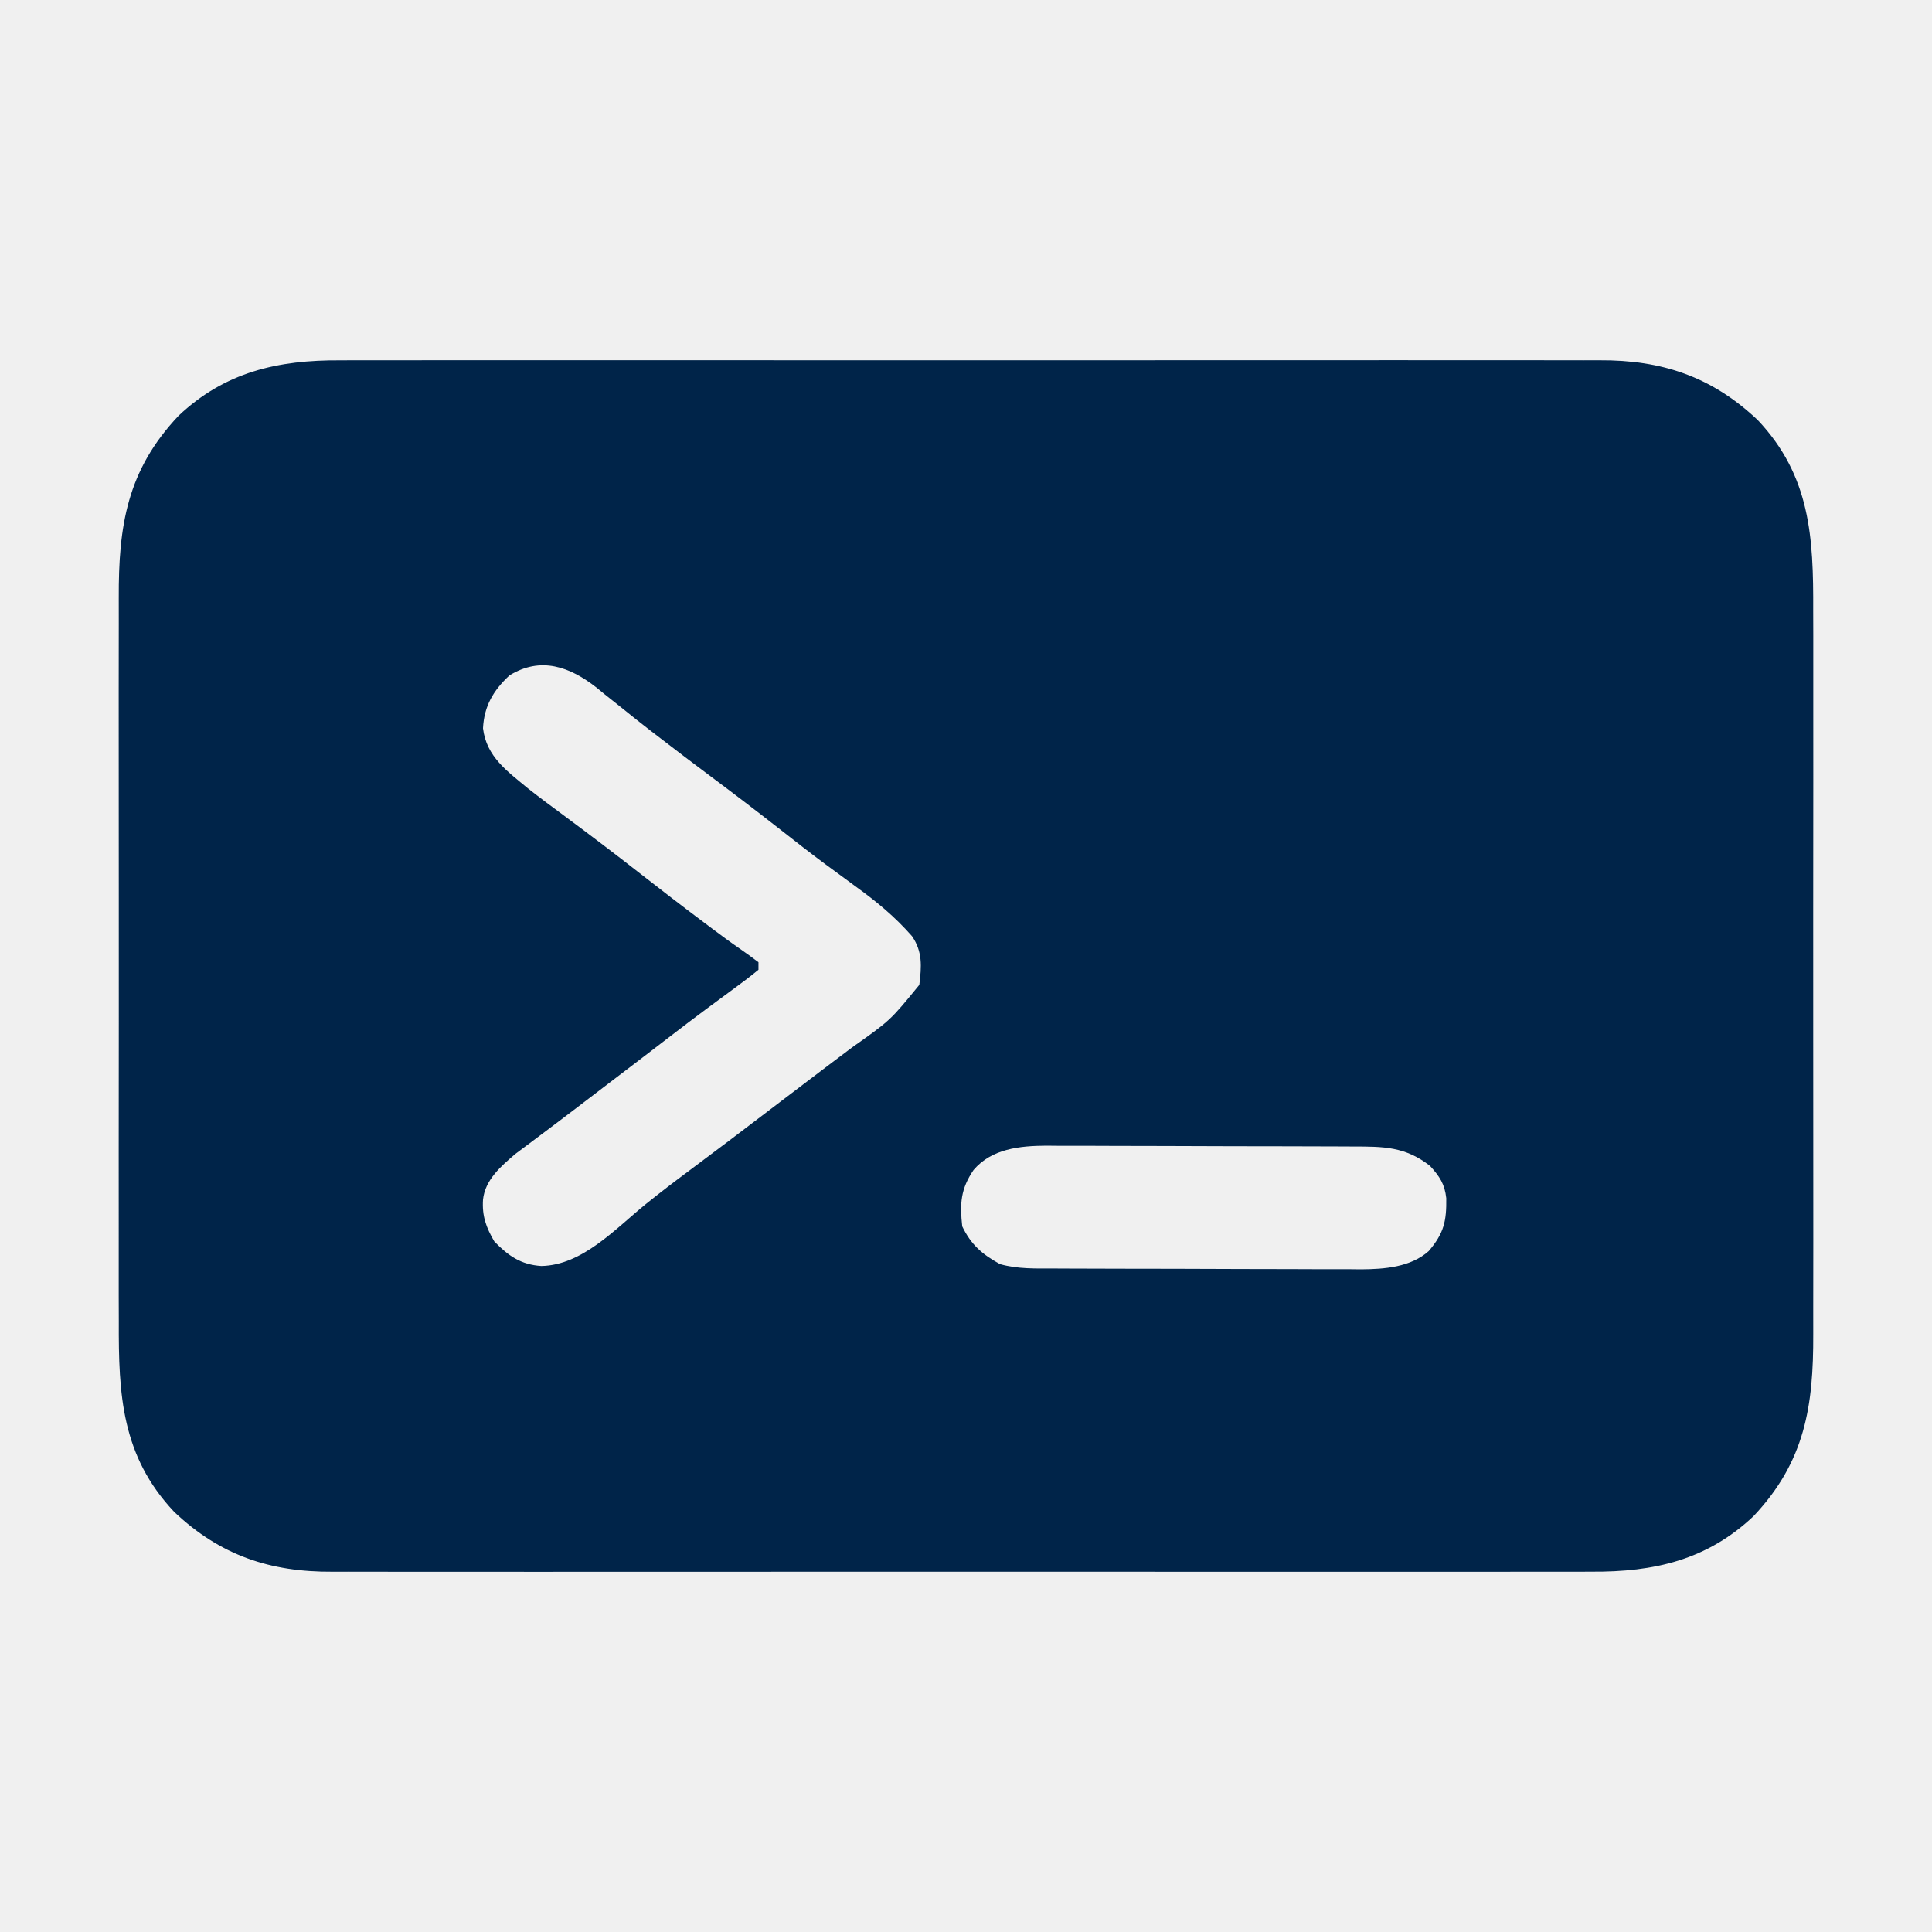
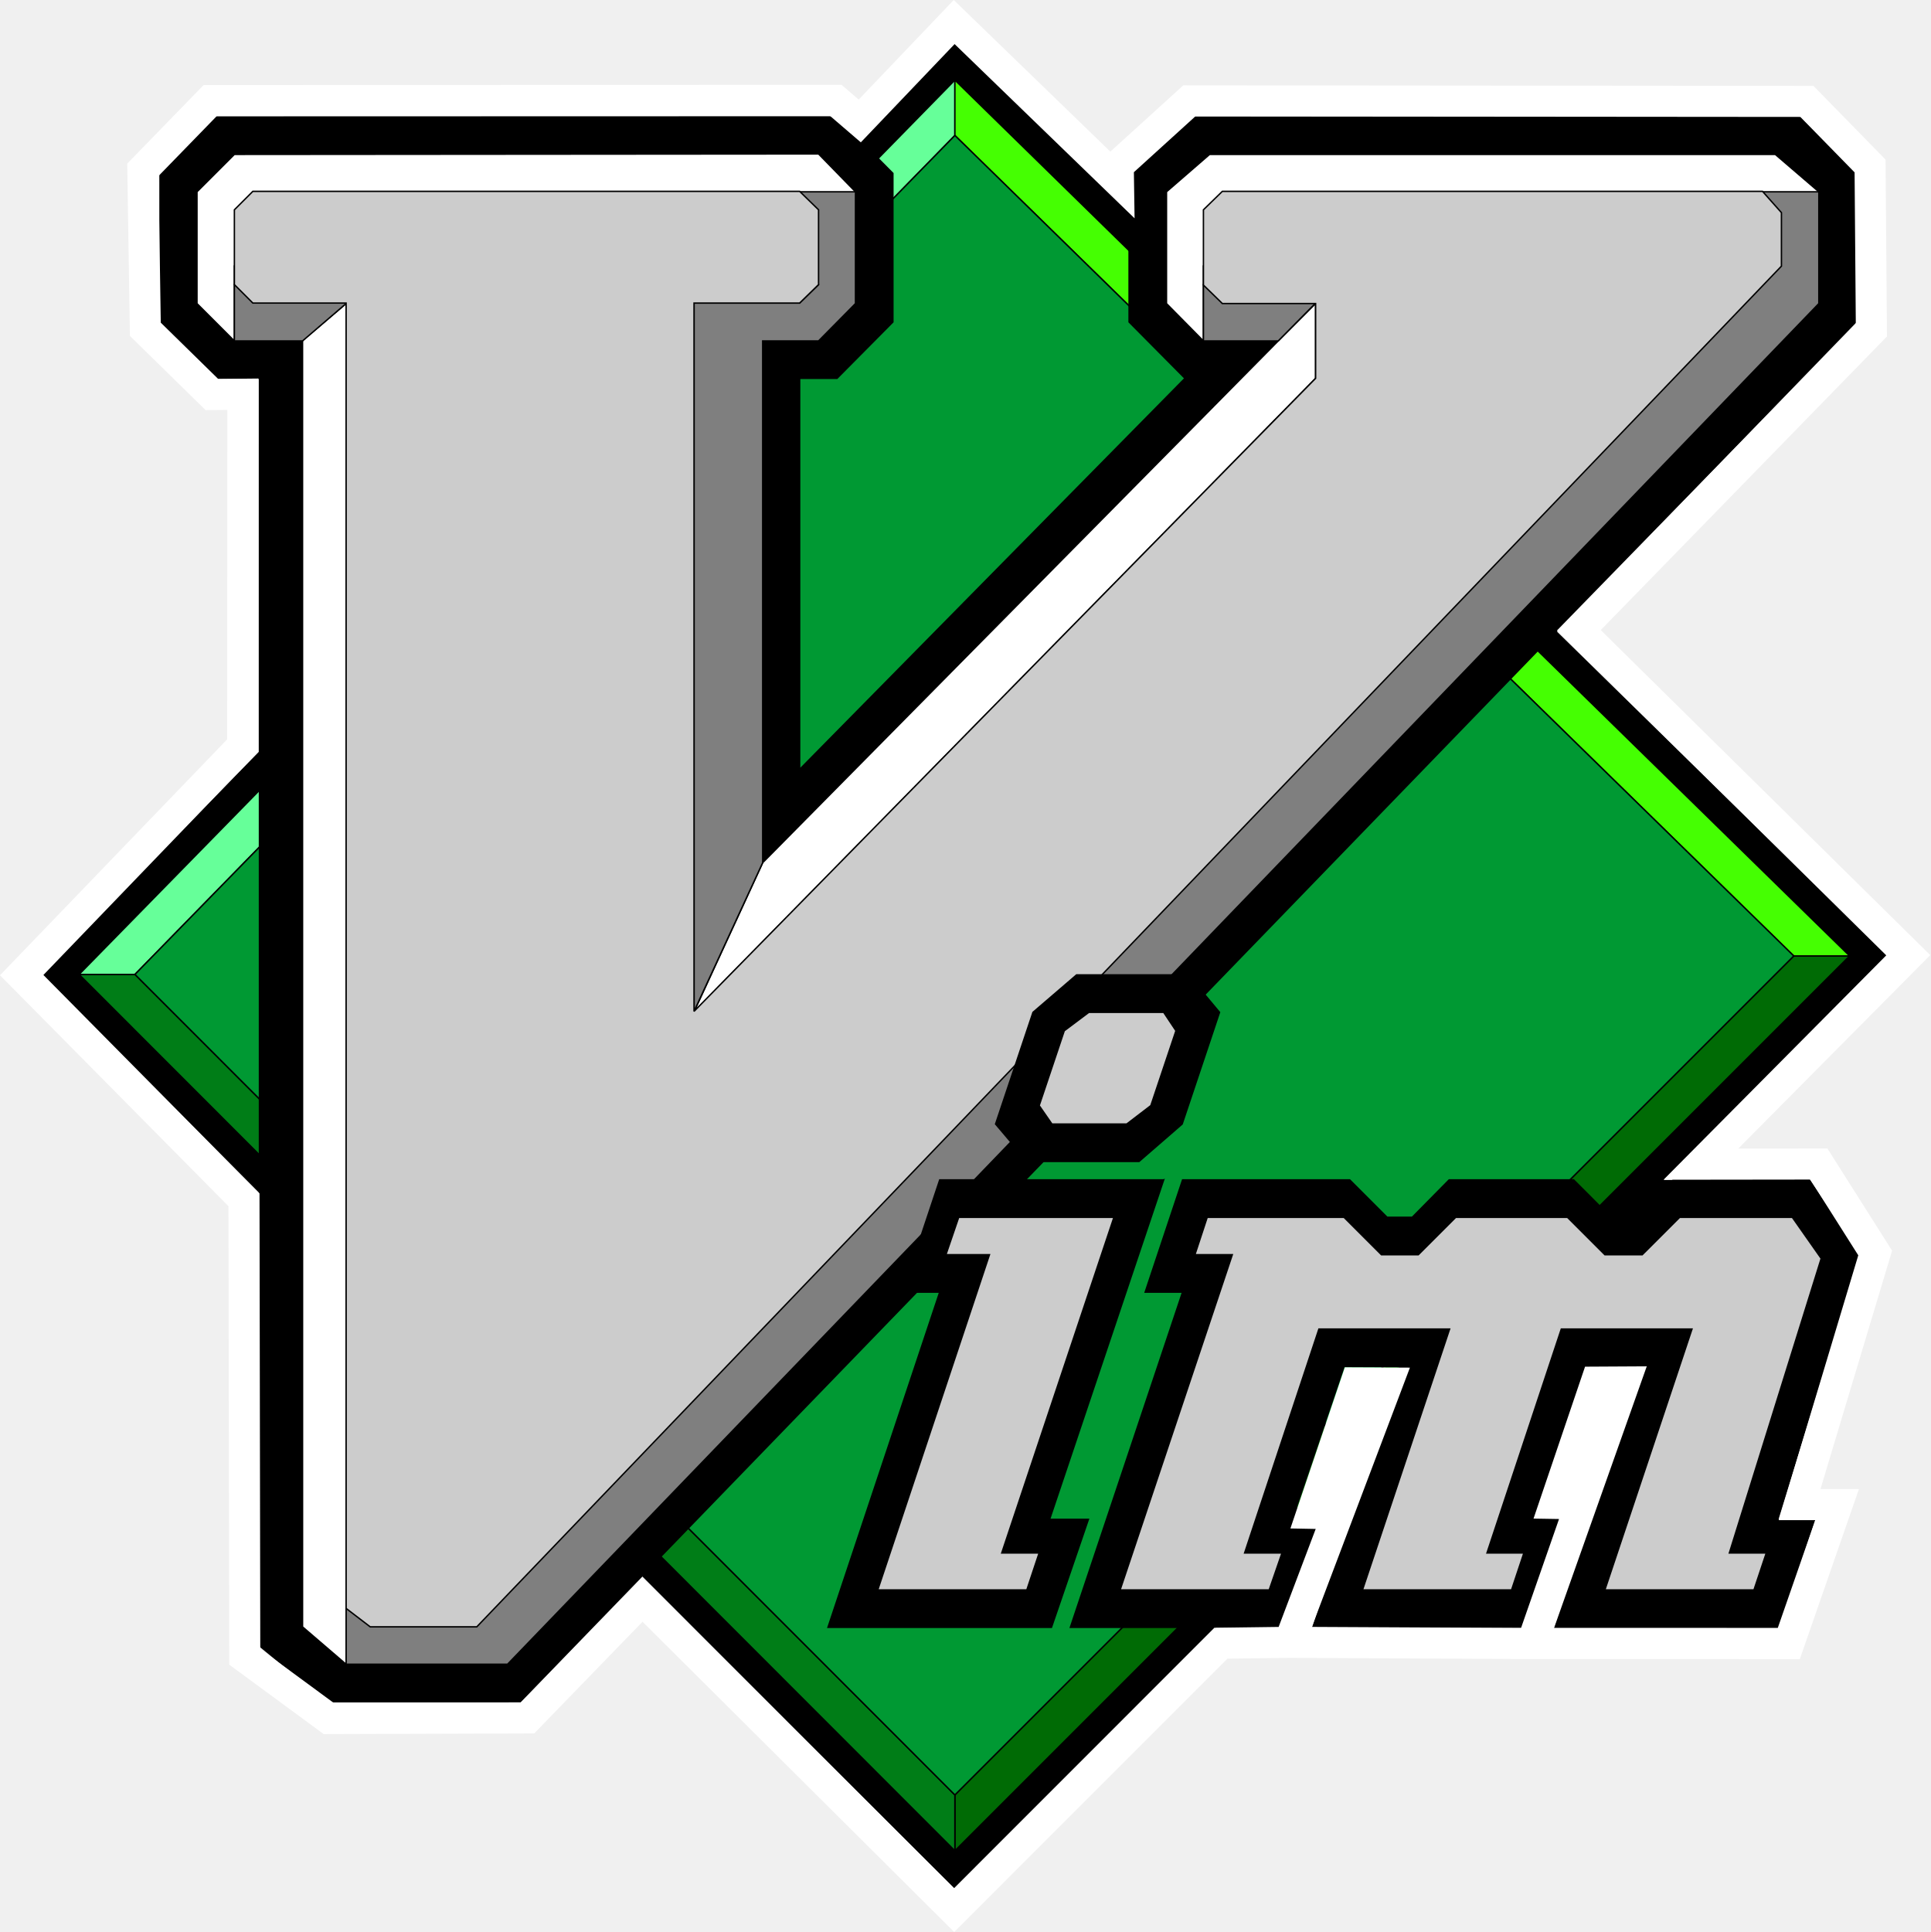
- <svg xmlns="http://www.w3.org/2000/svg" version="1.1" width="512" height="512">
-   <path d="M0 0 C1.495 -0.005 2.99 -0.011 4.485 -0.019 C8.558 -0.035 12.631 -0.027 16.704 -0.015 C21.11 -0.006 25.517 -0.02 29.923 -0.031 C38.541 -0.049 47.159 -0.045 55.777 -0.033 C62.784 -0.024 69.791 -0.023 76.798 -0.027 C77.798 -0.028 78.797 -0.029 79.826 -0.029 C81.856 -0.03 83.886 -0.032 85.916 -0.033 C104.931 -0.044 123.945 -0.031 142.959 -0.01 C159.257 0.008 175.554 0.005 191.852 -0.014 C210.8 -0.035 229.748 -0.043 248.697 -0.031 C250.719 -0.03 252.742 -0.029 254.764 -0.027 C255.759 -0.027 256.754 -0.026 257.779 -0.025 C264.774 -0.022 271.768 -0.028 278.763 -0.037 C287.293 -0.048 295.823 -0.045 304.353 -0.024 C308.701 -0.014 313.049 -0.009 317.397 -0.023 C321.384 -0.035 325.371 -0.028 329.358 -0.007 C330.793 -0.002 332.229 -0.005 333.664 -0.014 C350.242 -0.118 363.457 4.352 375.594 15.82 C389.59 30.641 390.376 46.946 390.299 66.258 C390.304 68.544 390.311 70.83 390.32 73.117 C390.338 79.294 390.331 85.472 390.319 91.649 C390.308 98.132 390.318 104.615 390.324 111.098 C390.332 122.678 390.319 134.258 390.299 145.838 C390.281 156.314 390.284 166.79 390.303 177.266 C390.324 189.464 390.332 201.662 390.32 213.86 C390.314 220.305 390.313 226.75 390.326 233.195 C390.338 239.256 390.33 245.317 390.307 251.377 C390.302 253.594 390.303 255.811 390.312 258.027 C390.381 277.118 388.15 291.842 374.469 306.32 C362.169 317.936 348.118 321.129 331.562 321.016 C330.067 321.02 328.572 321.027 327.077 321.035 C323.004 321.051 318.931 321.043 314.858 321.031 C310.452 321.022 306.046 321.036 301.639 321.047 C293.021 321.064 284.404 321.061 275.785 321.049 C268.778 321.04 261.771 321.039 254.764 321.043 C253.765 321.044 252.766 321.044 251.736 321.045 C249.706 321.046 247.676 321.048 245.646 321.049 C226.632 321.06 207.618 321.047 188.604 321.026 C172.306 321.008 156.009 321.011 139.711 321.029 C120.762 321.051 101.814 321.059 82.866 321.047 C80.843 321.046 78.821 321.044 76.798 321.043 C75.803 321.043 74.808 321.042 73.783 321.041 C66.789 321.038 59.794 321.044 52.799 321.053 C44.269 321.064 35.74 321.061 27.21 321.04 C22.862 321.03 18.514 321.025 14.166 321.039 C10.178 321.051 6.192 321.044 2.204 321.023 C0.769 321.018 -0.666 321.02 -2.101 321.03 C-18.679 321.134 -31.894 316.664 -44.031 305.195 C-58.027 290.375 -58.814 274.07 -58.736 254.758 C-58.742 252.472 -58.749 250.186 -58.758 247.899 C-58.776 241.722 -58.769 235.544 -58.756 229.367 C-58.746 222.884 -58.755 216.401 -58.762 209.918 C-58.769 198.338 -58.757 186.758 -58.737 175.178 C-58.719 164.702 -58.722 154.226 -58.74 143.75 C-58.762 131.552 -58.77 119.354 -58.758 107.156 C-58.752 100.711 -58.751 94.266 -58.764 87.821 C-58.776 81.76 -58.767 75.699 -58.744 69.638 C-58.739 67.422 -58.741 65.205 -58.749 62.988 C-58.819 43.898 -56.587 29.174 -42.906 14.695 C-30.607 3.08 -16.555 -0.113 0 0 Z M44.781 83.508 C40.481 87.527 38.081 91.627 37.781 97.508 C38.679 105.069 44.26 108.931 49.781 113.508 C52.881 115.947 56.04 118.298 59.219 120.633 C65.884 125.579 72.496 130.579 79.031 135.695 C84.803 140.209 90.606 144.675 96.469 149.07 C97.422 149.785 97.422 149.785 98.394 150.515 C100.838 152.341 103.275 154.161 105.792 155.886 C107.486 157.049 109.138 158.274 110.781 159.508 C110.781 160.168 110.781 160.828 110.781 161.508 C108.506 163.361 106.217 165.1 103.844 166.82 C102.359 167.915 100.874 169.01 99.391 170.106 C98.239 170.953 98.239 170.953 97.064 171.817 C93.544 174.424 90.068 177.089 86.594 179.758 C85.179 180.843 83.763 181.927 82.348 183.012 C81.616 183.573 80.884 184.134 80.129 184.712 C76.679 187.351 73.223 189.982 69.766 192.613 C67.077 194.661 64.39 196.711 61.703 198.762 C58.724 201.034 55.737 203.294 52.734 205.535 C52.141 205.982 51.548 206.428 50.937 206.888 C49.419 208.029 47.897 209.163 46.375 210.297 C42.558 213.551 38.316 217.18 37.781 222.445 C37.51 226.76 38.586 229.755 40.781 233.508 C44.495 237.33 47.868 239.666 53.219 240.008 C64.073 239.822 72.818 230.197 80.848 223.668 C84.633 220.604 88.5 217.665 92.406 214.758 C99.516 209.463 106.579 204.11 113.625 198.73 C118.232 195.211 122.845 191.702 127.473 188.211 C128.404 187.507 129.335 186.803 130.294 186.077 C132.057 184.744 133.823 183.414 135.591 182.087 C145.73 174.925 145.73 174.925 153.406 165.508 C154.012 160.66 154.296 156.712 151.474 152.606 C146.94 147.441 142.036 143.39 136.469 139.383 C134.685 138.073 132.903 136.762 131.121 135.449 C130.228 134.793 129.334 134.137 128.414 133.462 C124.399 130.482 120.464 127.406 116.531 124.32 C110.231 119.391 103.876 114.547 97.466 109.763 C93.401 106.728 89.362 103.666 85.344 100.57 C84.309 99.778 83.274 98.985 82.207 98.168 C79.613 96.169 77.06 94.124 74.512 92.067 C73.018 90.88 71.525 89.694 70.031 88.508 C69.346 87.943 68.661 87.379 67.955 86.797 C60.792 81.155 53.037 78.407 44.781 83.508 Z M167.781 214.57 C164.354 219.604 164.124 223.487 164.781 229.508 C167.129 234.384 170.069 236.911 174.781 239.508 C179.514 240.848 184.324 240.663 189.202 240.669 C190.144 240.674 191.086 240.679 192.057 240.684 C195.168 240.699 198.279 240.706 201.391 240.711 C203.559 240.717 205.728 240.723 207.896 240.728 C212.442 240.739 216.988 240.745 221.534 240.748 C227.346 240.754 233.157 240.778 238.968 240.806 C243.448 240.825 247.928 240.83 252.408 240.832 C254.55 240.835 256.692 240.843 258.833 240.856 C261.837 240.873 264.839 240.871 267.843 240.864 C268.719 240.874 269.595 240.883 270.498 240.892 C276.653 240.851 283.617 240.328 288.41 236.056 C292.457 231.302 293.137 228.114 293.059 222.047 C292.647 218.283 291.298 216.29 288.781 213.508 C282.199 208.326 276.387 208.357 268.36 208.347 C267.418 208.342 266.476 208.337 265.505 208.332 C262.394 208.317 259.283 208.31 256.172 208.305 C254.003 208.299 251.835 208.293 249.666 208.288 C245.12 208.277 240.574 208.271 236.028 208.268 C230.217 208.262 224.406 208.238 218.594 208.21 C214.114 208.191 209.634 208.186 205.154 208.184 C203.013 208.181 200.871 208.173 198.729 208.16 C195.726 208.143 192.723 208.145 189.72 208.151 C188.844 208.142 187.967 208.133 187.065 208.124 C180.014 208.171 172.591 208.92 167.781 214.57 Z " fill="#002449" transform="translate(90.21875,95.49207)" />
+ <svg xmlns="http://www.w3.org/2000/svg" width="293.575" height="293.806" viewBox="0 0 293.575 293.806" version="1.1" id="svg90">
+   <defs id="defs94" />
+   <path fill-rule="evenodd" fill="#000000" fill-opacity="1" d="M 286.999,145.374 145.229,6.488 6.342,148.183 145.229,287.144 286.999,145.374" id="path2" />
+   <path fill="none" stroke-width="0.216" stroke-linecap="butt" stroke-linejoin="miter" stroke="#000000" stroke-opacity="1" stroke-miterlimit="2.613" d="M 286.999,145.374 145.229,6.488 6.342,148.183 145.229,287.144 Z M 286.999,145.374" id="path4" />
+   <path fill-rule="evenodd" fill="#006b05" fill-opacity="1" d="M 272.815,145.374 H 281.311 L 145.229,281.456 V 272.96 L 272.815,145.374" id="path6" />
+   <path fill="none" stroke-width="0.216" stroke-linecap="butt" stroke-linejoin="miter" stroke="#000000" stroke-opacity="1" stroke-miterlimit="2.613" d="M 272.815,145.374 H 281.311 L 145.229,281.456 V 272.96 Z M 272.815,145.374" id="path8" />
+   <path fill-rule="evenodd" fill="#007d17" fill-opacity="1" d="M 12.03,148.183 H 20.526 L 145.229,272.96 V 281.456 L 12.03,148.183" id="path10" />
+   <path fill="none" stroke-width="0.216" stroke-linecap="butt" stroke-linejoin="miter" stroke="#000000" stroke-opacity="1" stroke-miterlimit="2.613" d="M 12.03,148.183 H 20.526 L 145.229,272.96 V 281.456 Z M 12.03,148.183" id="path12" />
+   <path fill-rule="evenodd" fill="#66ff99" fill-opacity="1" d="M 145.229,20.601 V 12.175 L 12.03,148.183 H 20.526 L 145.229,20.601" id="path14" />
+   <path fill="none" stroke-width="0.216" stroke-linecap="butt" stroke-linejoin="miter" stroke="#000000" stroke-opacity="1" stroke-miterlimit="2.613" d="M 145.229,20.601 V 12.175 L 12.03,148.183 H 20.526 Z M 145.229,20.601" id="path16" />
+   <path fill-rule="evenodd" fill="#45ff02" fill-opacity="1" d="M 145.229,12.175 V 20.601 L 272.815,145.374 H 281.311 L 145.229,12.175" id="path18" />
+   <path fill="none" stroke-width="0.216" stroke-linecap="butt" stroke-linejoin="miter" stroke="#000000" stroke-opacity="1" stroke-miterlimit="2.613" d="M 145.229,12.175 V 20.601 L 272.815,145.374 H 281.311 Z M 145.229,12.175" id="path20" />
+   <path fill-rule="evenodd" fill="#009933" fill-opacity="1" d="M 145.229,272.96 272.815,145.374 145.229,20.601 20.526,148.183 145.229,272.96" id="path22" />
+   <path fill="none" stroke-width="0.216" stroke-linecap="butt" stroke-linejoin="miter" stroke="#000000" stroke-opacity="1" stroke-miterlimit="2.613" d="M 145.229,272.96 272.815,145.374 145.229,20.601 20.526,148.183 Z M 145.229,272.96" id="path24" />
+   <path fill-rule="evenodd" fill="#000000" fill-opacity="1" d="M 171.725,48.968 180.221,57.535 121.616,117.007 V 57.535 H 127.303 L 135.799,48.968 V 26.359 L 127.303,17.792 H 32.838 L 24.342,26.359 V 48.968 L 32.838,57.535 H 39.463 V 250.281 L 49.831,258.777 H 79.135 L 282.245,48.968 V 26.359 L 273.749,17.792 H 181.159 L 171.725,26.359 V 48.968" id="path26" />
+   <path fill="none" stroke-width="0.216" stroke-linecap="butt" stroke-linejoin="miter" stroke="#000000" stroke-opacity="1" stroke-miterlimit="2.613" d="M 171.725,48.968 180.221,57.535 121.616,117.007 V 57.535 H 127.303 L 135.799,48.968 V 26.359 L 127.303,17.792 H 32.838 L 24.342,26.359 V 48.968 L 32.838,57.535 H 39.463 V 250.281 L 49.831,258.777 H 79.135 L 282.245,48.968 V 26.359 L 273.749,17.792 H 181.159 L 171.725,26.359 Z M 171.725,48.968" id="path28" />
+   <path fill-rule="evenodd" fill="#ffffff" fill-opacity="1" d="M 35.647,51.847 29.96,46.16 V 29.167 L 35.647,23.48 124.495,23.41 130.112,29.167 124.495,31.906 121.616,29.167 35.647,43.281 V 51.847" id="path30" />
+   <path fill="none" stroke-width="0.216" stroke-linecap="butt" stroke-linejoin="miter" stroke="#000000" stroke-opacity="1" stroke-miterlimit="2.613" d="M 35.647,51.847 29.96,46.16 V 29.167 L 35.647,23.48 124.495,23.41 130.112,29.167 124.495,31.906 121.616,29.167 35.647,43.281 Z M 35.647,51.847" id="path32" />
+   <path fill-rule="evenodd" fill="#ffffff" fill-opacity="1" d="M 52.639,253.089 46.014,247.402 V 51.777 L 52.639,46.16 V 253.089" id="path34" />
+   <path fill="none" stroke-width="0.216" stroke-linecap="butt" stroke-linejoin="miter" stroke="#000000" stroke-opacity="1" stroke-miterlimit="2.613" d="M 52.639,253.089 46.014,247.402 V 51.777 L 52.639,46.16 Z M 52.639,253.089" id="path36" />
+   <path fill-rule="evenodd" fill="#ffffff" fill-opacity="1" d="M 194.405,51.847 200.092,46.16 V 57.535 L 105.557,153.871 115.999,131.191 194.405,51.847" id="path38" />
+   <path fill="none" stroke-width="0.216" stroke-linecap="butt" stroke-linejoin="miter" stroke="#000000" stroke-opacity="1" stroke-miterlimit="2.613" d="M 194.405,51.847 200.092,46.16 V 57.535 L 105.557,153.871 115.999,131.191 Z M 194.405,51.847" id="path40" />
+   <path fill-rule="evenodd" fill="#7f7f7f" fill-opacity="1" d="M 54.581,43.351 52.639,46.16 46.014,51.847 H 35.647 V 40.472 L 54.581,43.351" id="path42" />
+   <path fill="none" stroke-width="0.216" stroke-linecap="butt" stroke-linejoin="miter" stroke="#000000" stroke-opacity="1" stroke-miterlimit="2.613" d="M 54.581,43.351 52.639,46.16 46.014,51.847 H 35.647 V 40.472 Z M 54.581,43.351" id="path44" />
+   <path fill-rule="evenodd" fill="#7f7f7f" fill-opacity="1" d="M 115.999,51.847 V 131.191 L 105.557,153.8 V 46.089 H 121.616 L 124.495,43.281 121.616,29.167 H 130.112 V 46.16 L 124.495,51.847 H 115.999" id="path46" />
+   <path fill="none" stroke-width="0.216" stroke-linecap="butt" stroke-linejoin="miter" stroke="#000000" stroke-opacity="1" stroke-miterlimit="2.613" d="M 115.999,51.847 V 131.191 L 105.557,153.8 V 46.089 H 121.616 L 124.495,43.281 121.616,29.167 H 130.112 V 46.16 L 124.495,51.847 Z M 115.999,51.847" id="path48" />
+   <path fill-rule="evenodd" fill="#ffffff" fill-opacity="1" d="M 183.03,51.847 177.413,46.16 V 29.167 L 183.967,23.48 H 270.006 L 276.631,29.167 267.127,37.664 183.03,43.281 V 51.847" id="path50" />
+   <path fill="none" stroke-width="0.216" stroke-linecap="butt" stroke-linejoin="miter" stroke="#000000" stroke-opacity="1" stroke-miterlimit="2.613" d="M 183.03,51.847 177.413,46.16 V 29.167 L 183.967,23.48 H 270.006 L 276.631,29.167 267.127,37.664 183.03,43.281 Z M 183.03,51.847" id="path52" />
+   <path fill-rule="evenodd" fill="#7f7f7f" fill-opacity="1" d="M 276.631,46.16 77.19,253.089 H 52.639 V 244.593 H 70.639 L 270.006,40.472 267.127,29.167 H 276.631 V 46.16" id="path54" />
+   <path fill="none" stroke-width="0.216" stroke-linecap="butt" stroke-linejoin="miter" stroke="#000000" stroke-opacity="1" stroke-miterlimit="2.613" d="M 276.631,46.16 77.19,253.089 H 52.639 V 244.593 H 70.639 L 270.006,40.472 267.127,29.167 H 276.631 Z M 276.631,46.16" id="path56" />
+   <path fill-rule="evenodd" fill="#7f7f7f" fill-opacity="1" d="M 201.967,43.351 200.022,46.16 194.405,51.847 H 183.03 V 40.472 L 201.967,43.351" id="path58" />
+   <path fill="none" stroke-width="0.216" stroke-linecap="butt" stroke-linejoin="miter" stroke="#000000" stroke-opacity="1" stroke-miterlimit="2.613" d="M 201.967,43.351 200.022,46.16 194.405,51.847 H 183.03 V 40.472 Z M 201.967,43.351" id="path60" />
+   <path fill-rule="evenodd" fill="#cccccc" fill-opacity="1" d="M 105.557,153.8 V 46.089 H 121.616 L 124.495,43.281 V 31.906 L 121.616,29.097 H 38.456 L 35.647,31.906 V 43.281 L 38.456,46.089 H 52.639 V 244.593 L 56.311,247.402 H 72.51 L 270.94,40.472 V 32.335 L 268.061,29.097 H 185.909 L 183.03,31.906 V 43.351 L 185.909,46.16 H 200.092 V 57.535 L 105.557,153.8" id="path62" />
+   <path fill="none" stroke-width="0.216" stroke-linecap="butt" stroke-linejoin="miter" stroke="#000000" stroke-opacity="1" stroke-miterlimit="2.613" d="M 105.557,153.8 V 46.089 H 121.616 L 124.495,43.281 V 31.906 L 121.616,29.097 H 38.456 L 35.647,31.906 V 43.281 L 38.456,46.089 H 52.639 V 244.593 L 56.311,247.402 H 72.51 L 270.94,40.472 V 32.335 L 268.061,29.097 H 185.909 L 183.03,31.906 V 43.351 L 185.909,46.16 H 200.092 V 57.535 Z M 105.557,153.8" id="path64" />
+   <path fill-rule="evenodd" fill="#000000" fill-opacity="1" d="M 157.112,153.945 163.733,148.257 H 180.725 L 185.479,153.945 179.792,170.937 173.237,176.624 H 156.245 L 151.42,170.937 157.112,153.945" id="path66" />
+   <path fill="none" stroke-width="0.216" stroke-linecap="butt" stroke-linejoin="miter" stroke="#000000" stroke-opacity="1" stroke-miterlimit="2.613" d="M 157.112,153.945 163.733,148.257 H 180.725 L 185.479,153.945 179.792,170.937 173.237,176.624 H 156.245 L 151.42,170.937 Z M 157.112,153.945" id="path68" />
+   <path fill-rule="evenodd" fill="#000000" fill-opacity="1" d="M 162.799,247.472 179.862,196.496 H 174.174 L 179.862,179.433 H 205.28 L 210.967,185.121 H 214.784 L 220.397,179.433 H 239.335 L 245.022,185.121 H 246.764 L 252.456,179.433 H 275.19 L 282.749,190.808 270.366,231.128 H 275.983 L 270.51,247.472 H 236.456 L 249.772,207.8 H 241.28 L 233.428,230.984 H 239.045 L 233.717,247.472 H 199.663 L 212.909,207.8 H 204.413 L 196.495,231.128 H 202.182 L 196.854,247.472 H 162.799" id="path70" />
+   <path fill="none" stroke-width="0.216" stroke-linecap="butt" stroke-linejoin="miter" stroke="#000000" stroke-opacity="1" stroke-miterlimit="2.613" d="M 162.799,247.472 179.862,196.496 H 174.174 L 179.862,179.433 H 205.28 L 210.967,185.121 H 214.784 L 220.397,179.433 H 239.335 L 245.022,185.121 H 248.764 L 254.456,179.433 H 275.19 L 282.749,190.808 270.366,231.128 H 275.983 L 270.51,247.472 H 236.456 L 249.772,207.8 H 241.28 L 233.428,230.984 H 239.045 L 233.717,247.472 H 199.663 L 212.909,207.8 H 204.413 L 196.495,231.128 H 202.182 L 196.854,247.472 Z M 162.799,247.472" id="path72" />
+   <path fill-rule="evenodd" fill="#cccccc" fill-opacity="1" d="M 272.596,185.121 276.991,191.382 263.022,236.167 H 268.639 L 266.764,241.785 H 244.085 L 257.335,202.113 H 237.463 L 226.159,236.167 H 231.772 L 229.901,241.785 H 207.221 L 220.471,202.113 H 200.596 L 189.295,236.167 H 194.983 L 193.038,241.785 H 170.358 L 187.42,190.808 H 181.733 L 183.604,185.121 H 204.413 L 210.1,190.808 H 215.717 L 221.405,185.121 H 238.397 L 244.085,190.808 H 249.772 L 255.463,185.121 H 272.596" id="path74" />
+   <path fill="none" stroke-width="0.216" stroke-linecap="butt" stroke-linejoin="miter" stroke="#000000" stroke-opacity="1" stroke-miterlimit="2.613" d="M 272.596,185.121 276.991,191.382 263.022,236.167 H 268.639 L 266.764,241.785 H 244.085 L 257.335,202.113 H 237.463 L 226.159,236.167 H 231.772 L 229.901,241.785 H 207.221 L 220.471,202.113 H 200.596 L 189.295,236.167 H 194.983 L 193.038,241.785 H 170.358 L 187.42,190.808 H 181.733 L 183.604,185.121 H 204.413 L 210.1,190.808 H 215.717 L 221.405,185.121 H 238.397 L 244.085,190.808 H 249.772 L 255.463,185.121 Z M 272.596,185.121" id="path76" />
+   <path fill-rule="evenodd" fill="#000000" fill-opacity="1" d="M 176.983,179.433 159.631,231.054 H 165.534 L 159.917,247.472 H 125.932 L 142.924,196.496 H 137.237 Z M 137.237,196.496 142.924,179.433 H 176.983" id="path78" />
+   <path fill="none" stroke-width="0.216" stroke-linecap="butt" stroke-linejoin="miter" stroke="#000000" stroke-opacity="1" stroke-miterlimit="2.613" d="M 176.983,179.433 159.631,231.054 H 165.534 L 159.917,247.472 H 125.932 L 142.924,196.496 H 137.237 Z M 137.237,196.496 142.924,179.433 H 176.983 Z M 137.237,196.496" id="path80" />
+   <path fill-rule="evenodd" fill="#cccccc" fill-opacity="1" d="M 156.174,241.785 158.045,236.167 H 152.358 L 169.42,185.121 H 145.807 L 143.862,190.808 H 150.487 L 133.495,241.785 H 156.174" id="path82" />
+   <path fill="none" stroke-width="0.216" stroke-linecap="butt" stroke-linejoin="miter" stroke="#000000" stroke-opacity="1" stroke-miterlimit="2.613" d="M 156.174,241.785 158.045,236.167 H 152.358 L 169.42,185.121 H 145.807 L 143.862,190.808 H 150.487 L 133.495,241.785 Z M 156.174,241.785" id="path84" />
+   <path fill-rule="evenodd" fill="#cccccc" fill-opacity="1" d="M 175.038,168.128 178.854,156.753 176.983,153.945 H 165.604 L 161.862,156.753 158.045,168.128 159.991,170.937 H 171.366 L 175.038,168.128" id="path86" />
+   <path fill="none" stroke-width="0.216" stroke-linecap="butt" stroke-linejoin="miter" stroke="#000000" stroke-opacity="1" stroke-miterlimit="2.613" d="M 175.038,168.128 178.854,156.753 176.983,153.945 H 165.604 L 161.862,156.753 158.045,168.128 159.991,170.937 H 171.366 Z M 175.038,168.128" id="path88" />
+   <path id="path493" d="M 145.121,3.352 130.762,18.395 127.119,15.264 31.974,15.289 21.728,25.825 22.106,50.076 32.231,60 36.937,59.951 36.915,113.383 3.301,148.291 37.109,182.457 37.226,251.952 50.005,261.346 80.244,261.251 97.694,243.264 145.121,290.469 185.687,249.89 196.109,249.753 203.502,230.212 199.53,230.137 206.228,210.305 211.024,210.327 196.109,249.753 233.014,249.938 240.421,228.693 236.514,228.629 242.769,210.187 247.108,210.163 233.014,249.938 272.058,249.949 279.405,228.813 H 273.702 L 285.199,190.547 276.631,177.016 258.691,177.038 290.229,145.266 240.13,95.85 284.622,50.217 284.421,25.243 274.817,15.42 180.883,15.341 170.076,25.156 170.112,27.543 Z" style="fill:none;stroke:#ffffff;stroke-width:4.724;stroke-dasharray:none;stroke-opacity:1" />
</svg>
